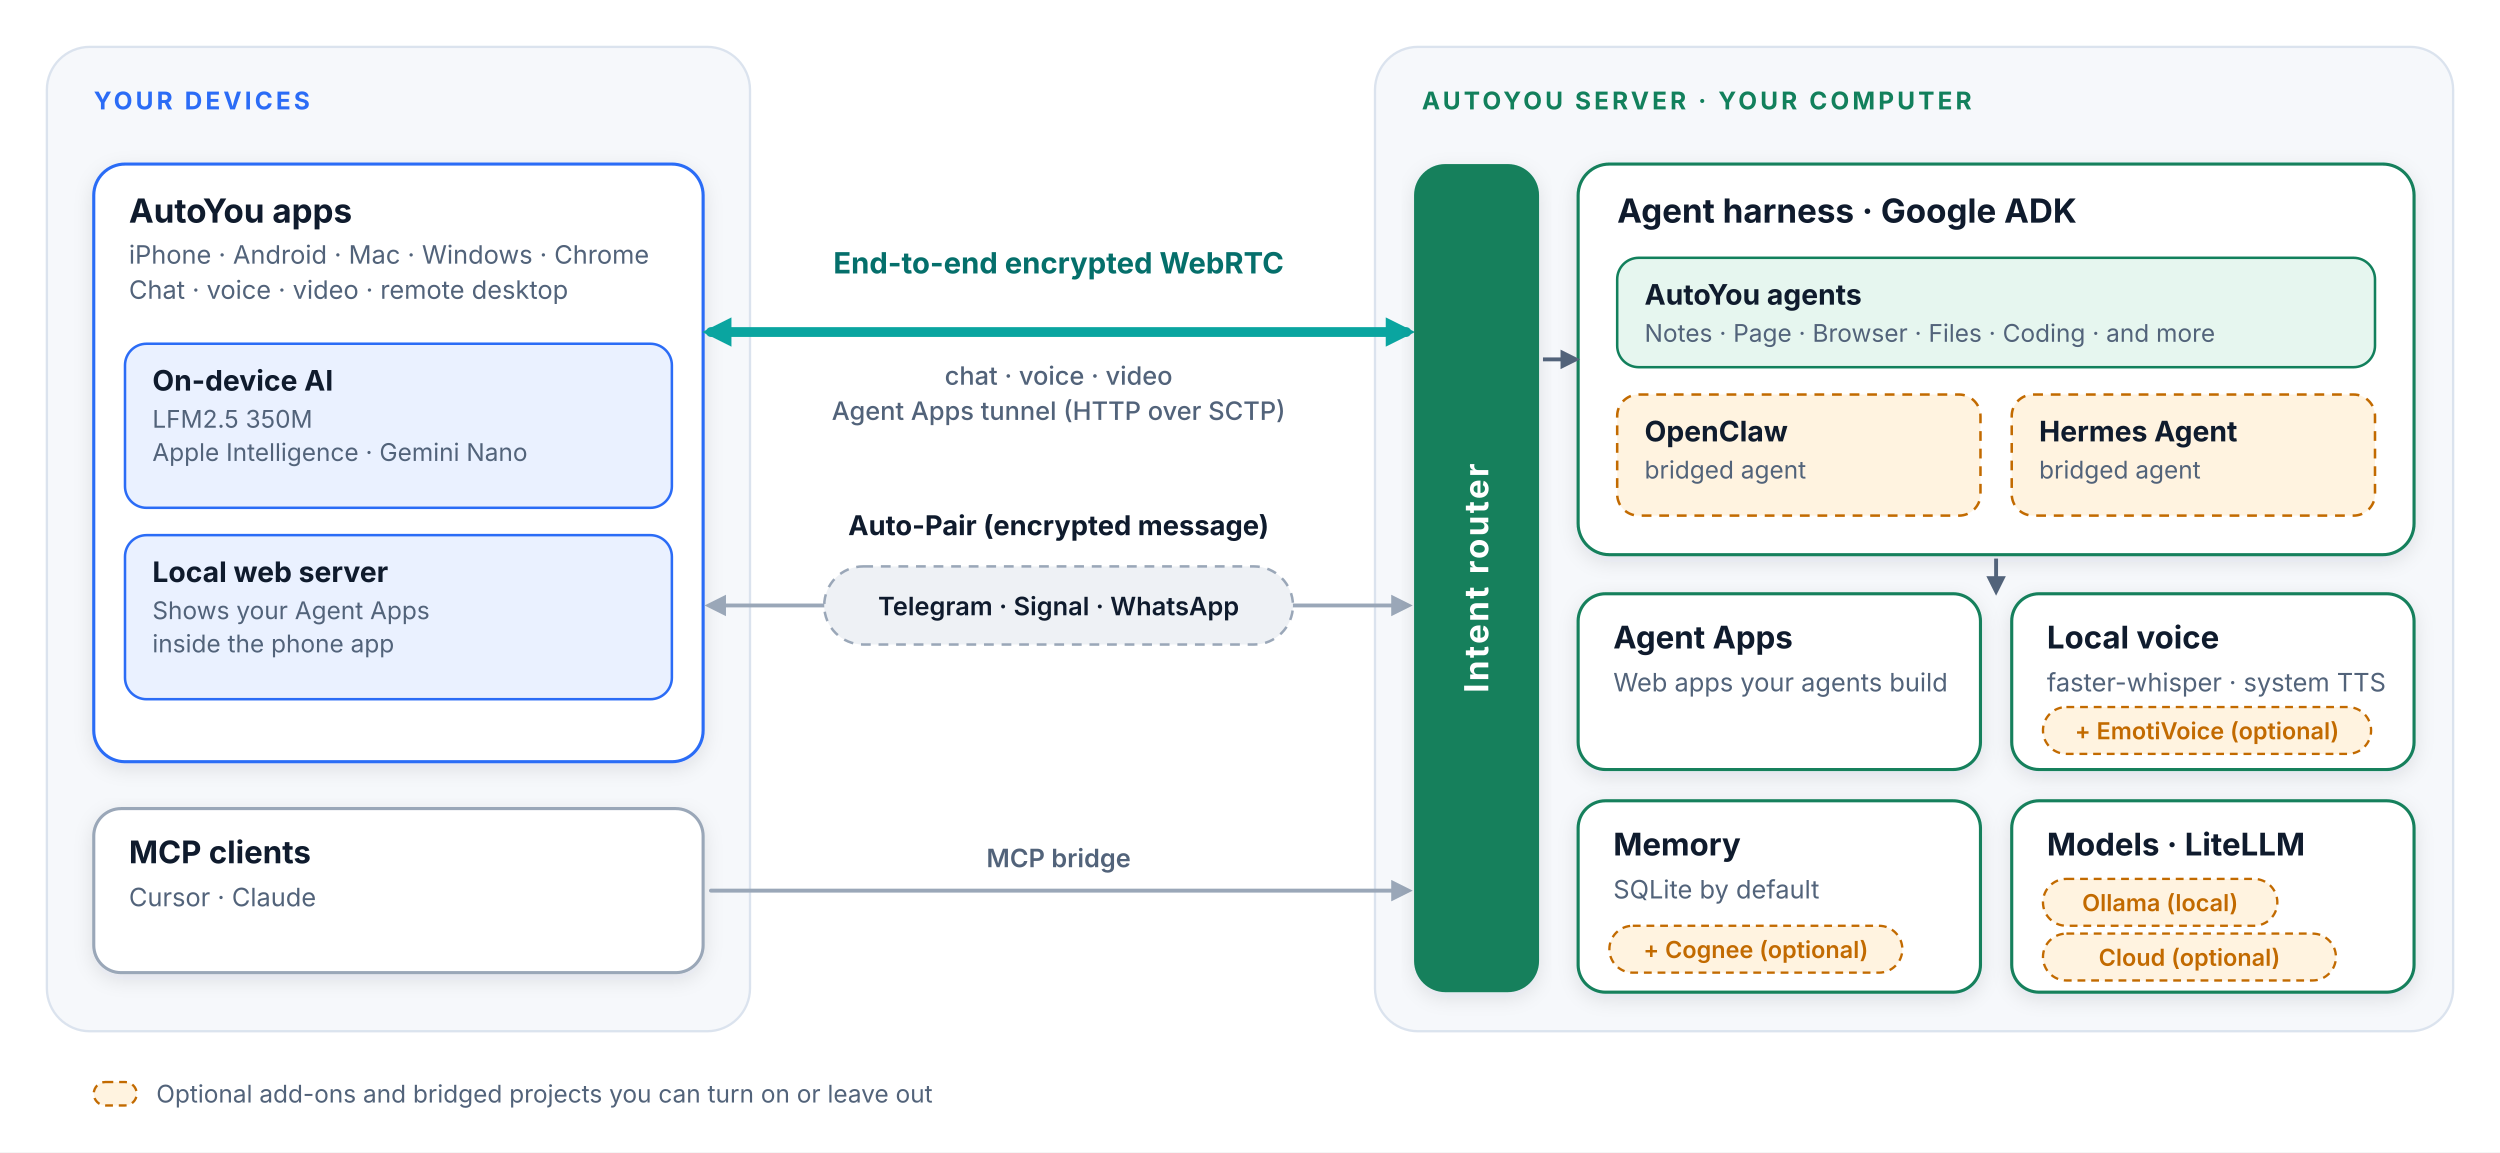
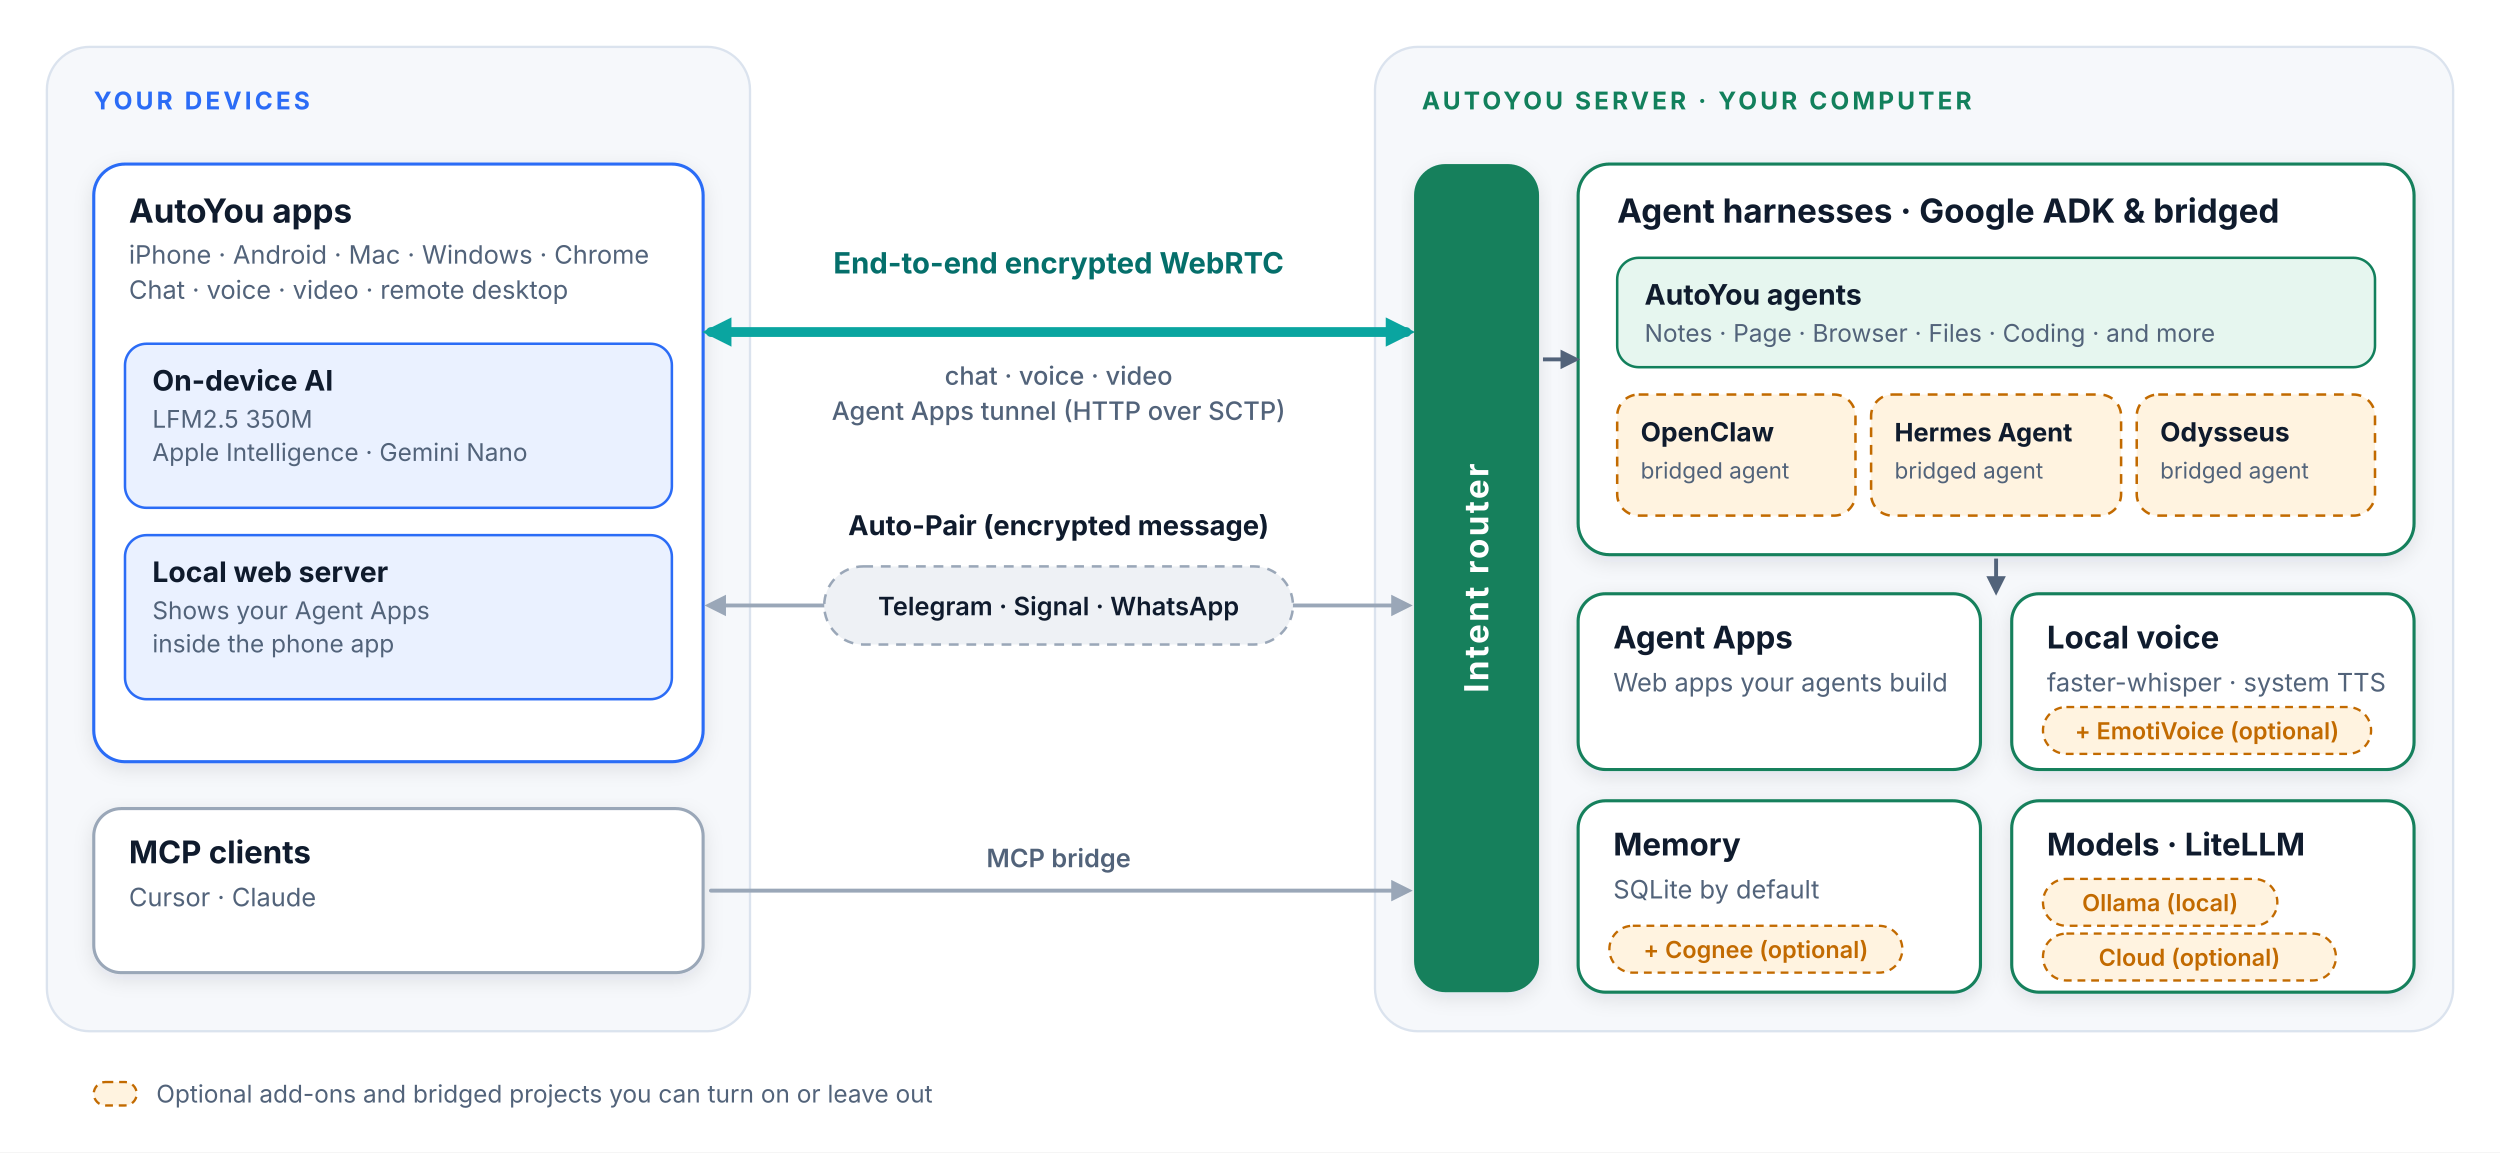
<svg xmlns="http://www.w3.org/2000/svg" viewBox="0 0 1280 590" width="1280" height="590" font-family="Inter, -apple-system, 'Segoe UI', Helvetica, Arial, sans-serif" role="img" aria-labelledby="t d">
  <defs>
    <filter id="shadow" x="-10%" y="-10%" width="120%" height="130%">
      <feDropShadow dx="0" dy="3" stdDeviation="5" flood-color="rgba(15,27,45,0.10)" />
    </filter>
    <marker id="arr" viewBox="0 0 10 10" refX="7" refY="5" markerUnits="userSpaceOnUse" markerWidth="15" markerHeight="15" orient="auto-start-reverse">
      <path d="M0 0 L10 5 L0 10 z" fill="#0aa5a0" />
    </marker>
    <marker id="arrg" viewBox="0 0 10 10" refX="7" refY="5" markerUnits="userSpaceOnUse" markerWidth="11" markerHeight="11" orient="auto-start-reverse">
      <path d="M0 0 L10 5 L0 10 z" fill="#9aa7b8" />
    </marker>
    <marker id="arrd" viewBox="0 0 10 10" refX="7" refY="5" markerUnits="userSpaceOnUse" markerWidth="10" markerHeight="10" orient="auto-start-reverse">
      <path d="M0 0 L10 5 L0 10 z" fill="#52637a" />
    </marker>
  </defs>
  <rect width="1280" height="590" fill="#ffffff" />
  <rect x="24" y="24" width="360" height="504" rx="22" fill="#f6f8fb" stroke="#dbe3ee" stroke-width="1.2" />
  <text x="48" y="56" font-size="12.5" font-weight="700" fill="#2b6cf6" text-anchor="start" letter-spacing="1.6">YOUR DEVICES</text>
  <rect x="704" y="24" width="552" height="504" rx="22" fill="#f6f8fb" stroke="#dbe3ee" stroke-width="1.2" />
  <text x="728" y="56" font-size="12.5" font-weight="700" fill="#12805c" text-anchor="start" letter-spacing="1.6">AUTOYOU SERVER  ·  YOUR COMPUTER</text>
  <rect x="48" y="84" width="312" height="306" rx="16" fill="#ffffff" stroke="#2b6cf6" stroke-width="1.6" filter="url(#shadow)" />
  <text x="66" y="114" font-size="17" font-weight="750" fill="#0f1b2d" text-anchor="start">AutoYou apps</text>
  <text x="66" y="135" font-size="13" font-weight="400" fill="#52637a" text-anchor="start">iPhone · Android · Mac · Windows · Chrome</text>
  <text x="66" y="153" font-size="13" font-weight="400" fill="#52637a" text-anchor="start">Chat · voice · video · remote desktop</text>
  <rect x="64" y="176" width="280" height="84" rx="11" fill="#eaf1ff" stroke="#2b6cf6" stroke-width="1.3" />
  <text x="78" y="200" font-size="14.5" font-weight="650" fill="#0f1b2d" text-anchor="start">On-device AI</text>
  <text x="78" y="219" font-size="12.5" font-weight="400" fill="#52637a" text-anchor="start">LFM2.5 350M</text>
  <text x="78" y="236" font-size="12.5" font-weight="400" fill="#52637a" text-anchor="start">Apple Intelligence · Gemini Nano</text>
  <rect x="64" y="274" width="280" height="84" rx="11" fill="#eaf1ff" stroke="#2b6cf6" stroke-width="1.3" />
  <text x="78" y="298" font-size="14.5" font-weight="650" fill="#0f1b2d" text-anchor="start">Local web server</text>
  <text x="78" y="317" font-size="12.5" font-weight="400" fill="#52637a" text-anchor="start">Shows your Agent Apps</text>
  <text x="78" y="334" font-size="12.5" font-weight="400" fill="#52637a" text-anchor="start">inside the phone app</text>
  <rect x="48" y="414" width="312" height="84" rx="14" fill="#ffffff" stroke="#9aa7b8" stroke-width="1.6" filter="url(#shadow)" />
  <text x="66" y="442" font-size="16" font-weight="700" fill="#0f1b2d" text-anchor="start">MCP clients</text>
  <text x="66" y="464" font-size="13" font-weight="400" fill="#52637a" text-anchor="start">Cursor · Claude</text>
  <line x1="364" y1="170" x2="720" y2="170" stroke="#0aa5a0" stroke-width="5" stroke-linecap="round" marker-start="url(#arr)" marker-end="url(#arr)" />
  <text x="542" y="140" font-size="15" font-weight="750" fill="#056f6b" text-anchor="middle">End-to-end encrypted WebRTC</text>
  <text x="542" y="197" font-size="13" font-weight="500" fill="#52637a" text-anchor="middle">chat · voice · video</text>
  <text x="542" y="215" font-size="13" font-weight="500" fill="#52637a" text-anchor="middle">Agent Apps tunnel (HTTP over SCTP)</text>
  <line x1="364" y1="310" x2="720" y2="310" stroke="#9aa7b8" stroke-width="2" stroke-linecap="round" marker-start="url(#arrg)" marker-end="url(#arrg)" />
  <text x="542" y="274" font-size="14" font-weight="700" fill="#0f1b2d" text-anchor="middle">Auto-Pair (encrypted message)</text>
  <rect x="422" y="290" width="240" height="40" rx="20" fill="#eef1f5" stroke="#9aa7b8" stroke-width="1.3" stroke-dasharray="5 4" />
  <text x="542" y="315" font-size="13" font-weight="600" fill="#0f1b2d" text-anchor="middle">Telegram · Signal · WhatsApp</text>
  <line x1="364" y1="456" x2="720" y2="456" stroke="#9aa7b8" stroke-width="2" stroke-linecap="round" marker-end="url(#arrg)" />
  <text x="542" y="444" font-size="13" font-weight="600" fill="#52637a" text-anchor="middle">MCP bridge</text>
  <rect x="724" y="84" width="64" height="424" rx="16" fill="#12805c" filter="url(#shadow)" />
  <text transform="translate(762 296) rotate(-90)" font-size="17" font-weight="750" fill="#ffffff" text-anchor="middle" letter-spacing="1.2">Intent router</text>
  <rect x="808" y="84" width="428" height="200" rx="16" fill="#ffffff" stroke="#12805c" stroke-width="1.6" filter="url(#shadow)" />
-   <text x="828" y="114" font-size="17" font-weight="750" fill="#0f1b2d" text-anchor="start">Agent harness · Google ADK</text>
+   <text x="828" y="114" font-size="17" font-weight="750" fill="#0f1b2d" text-anchor="start">Agent harnesses · Google ADK &amp; bridged</text>
  <rect x="828" y="132" width="388" height="56" rx="11" fill="#e6f6ef" stroke="#12805c" stroke-width="1.3" />
  <text x="842" y="156" font-size="14.5" font-weight="650" fill="#0f1b2d" text-anchor="start">AutoYou agents</text>
  <text x="842" y="175" font-size="12.5" font-weight="400" fill="#52637a" text-anchor="start">Notes · Page · Browser · Files · Coding · and more</text>
-   <rect x="828" y="202" width="186" height="62" rx="11" fill="#fff3e0" stroke="#c26a00" stroke-width="1.3" stroke-dasharray="5 4" />
-   <text x="842" y="226" font-size="14.5" font-weight="650" fill="#0f1b2d" text-anchor="start">OpenClaw</text>
-   <text x="842" y="245" font-size="12.5" font-weight="400" fill="#52637a" text-anchor="start">bridged agent</text>
-   <rect x="1030" y="202" width="186" height="62" rx="11" fill="#fff3e0" stroke="#c26a00" stroke-width="1.3" stroke-dasharray="5 4" />
-   <text x="1044" y="226" font-size="14.5" font-weight="650" fill="#0f1b2d" text-anchor="start">Hermes Agent</text>
-   <text x="1044" y="245" font-size="12.5" font-weight="400" fill="#52637a" text-anchor="start">bridged agent</text>
+   <rect x="828" y="202" width="122" height="62" rx="11" fill="#fff3e0" stroke="#c26a00" stroke-width="1.3" stroke-dasharray="5 4" />
+   <text x="840" y="226" font-size="13.5" font-weight="650" fill="#0f1b2d" text-anchor="start">OpenClaw</text>
+   <text x="840" y="245" font-size="11.5" font-weight="400" fill="#52637a" text-anchor="start">bridged agent</text>
+   <rect x="958" y="202" width="128" height="62" rx="11" fill="#fff3e0" stroke="#c26a00" stroke-width="1.3" stroke-dasharray="5 4" />
+   <text x="970" y="226" font-size="13" font-weight="650" fill="#0f1b2d" text-anchor="start">Hermes Agent</text>
+   <text x="970" y="245" font-size="11.5" font-weight="400" fill="#52637a" text-anchor="start">bridged agent</text>
+   <rect x="1094" y="202" width="122" height="62" rx="11" fill="#fff3e0" stroke="#c26a00" stroke-width="1.3" stroke-dasharray="5 4" />
+   <text x="1106" y="226" font-size="13.5" font-weight="650" fill="#0f1b2d" text-anchor="start">Odysseus</text>
+   <text x="1106" y="245" font-size="11.5" font-weight="400" fill="#52637a" text-anchor="start">bridged agent</text>
  <rect x="808" y="304" width="206" height="90" rx="14" fill="#ffffff" stroke="#12805c" stroke-width="1.6" filter="url(#shadow)" />
  <text x="826" y="332" font-size="16" font-weight="700" fill="#0f1b2d" text-anchor="start">Agent Apps</text>
  <text x="826" y="354" font-size="13" font-weight="400" fill="#52637a" text-anchor="start">Web apps your agents build</text>
  <rect x="1030" y="304" width="206" height="90" rx="14" fill="#ffffff" stroke="#12805c" stroke-width="1.6" filter="url(#shadow)" />
  <text x="1048" y="332" font-size="16" font-weight="700" fill="#0f1b2d" text-anchor="start">Local voice</text>
  <text x="1048" y="354" font-size="13" font-weight="400" fill="#52637a" text-anchor="start">faster-whisper · system TTS</text>
  <rect x="1046" y="362" width="168" height="24" rx="12" fill="#fff3e0" stroke="#c26a00" stroke-width="1.2" stroke-dasharray="4 3" />
  <text x="1130.0" y="378.5" font-size="12" font-weight="600" fill="#c26a00" text-anchor="middle">+ EmotiVoice (optional)</text>
  <rect x="808" y="410" width="206" height="98" rx="14" fill="#ffffff" stroke="#12805c" stroke-width="1.6" filter="url(#shadow)" />
  <text x="826" y="438" font-size="16" font-weight="700" fill="#0f1b2d" text-anchor="start">Memory</text>
  <text x="826" y="460" font-size="13" font-weight="400" fill="#52637a" text-anchor="start">SQLite by default</text>
  <rect x="824" y="474" width="150" height="24" rx="12" fill="#fff3e0" stroke="#c26a00" stroke-width="1.2" stroke-dasharray="4 3" />
  <text x="899.0" y="490.5" font-size="12" font-weight="600" fill="#c26a00" text-anchor="middle">+ Cognee (optional)</text>
  <rect x="1030" y="410" width="206" height="98" rx="14" fill="#ffffff" stroke="#12805c" stroke-width="1.6" filter="url(#shadow)" />
  <text x="1048" y="438" font-size="16" font-weight="700" fill="#0f1b2d" text-anchor="start">Models · LiteLLM</text>
  <rect x="1046" y="450" width="120" height="24" rx="12" fill="#fff3e0" stroke="#c26a00" stroke-width="1.2" stroke-dasharray="4 3" />
  <text x="1106.0" y="466.5" font-size="12" font-weight="600" fill="#c26a00" text-anchor="middle">Ollama (local)</text>
  <rect x="1046" y="478" width="150" height="24" rx="12" fill="#fff3e0" stroke="#c26a00" stroke-width="1.2" stroke-dasharray="4 3" />
  <text x="1121.0" y="494.5" font-size="12" font-weight="600" fill="#c26a00" text-anchor="middle">Cloud (optional)</text>
  <line x1="790" y1="184" x2="806" y2="184" stroke="#52637a" stroke-width="2" marker-end="url(#arrd)" />
  <line x1="1022" y1="286" x2="1022" y2="302" stroke="#52637a" stroke-width="2" marker-end="url(#arrd)" />
  <rect x="48" y="554" width="22" height="12" rx="6" fill="#fff3e0" stroke="#c26a00" stroke-width="1.2" stroke-dasharray="4 3" />
  <text x="80" y="564.5" font-size="12.5" font-weight="400" fill="#52637a" text-anchor="start">Optional add-ons and bridged projects you can turn on or leave out</text>
</svg>
